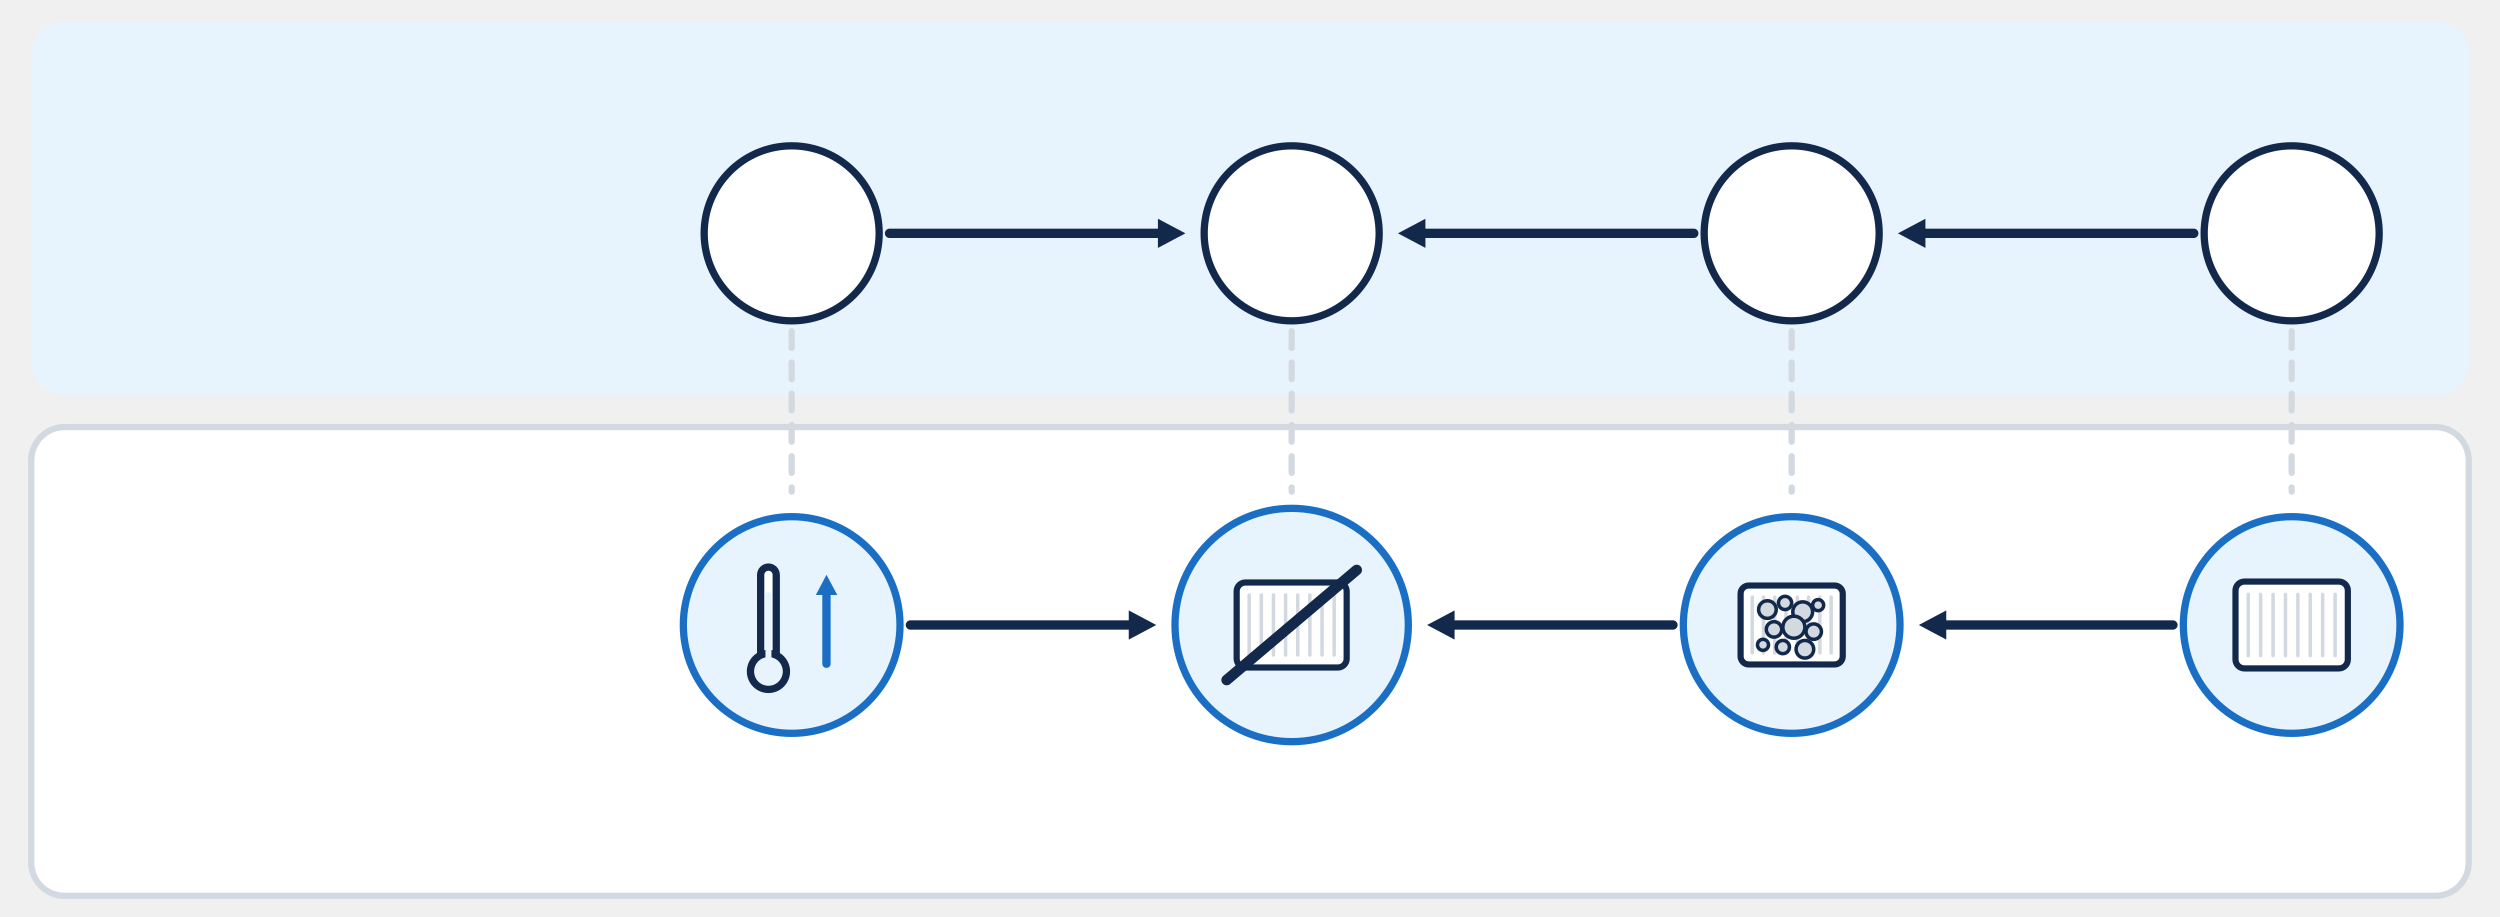
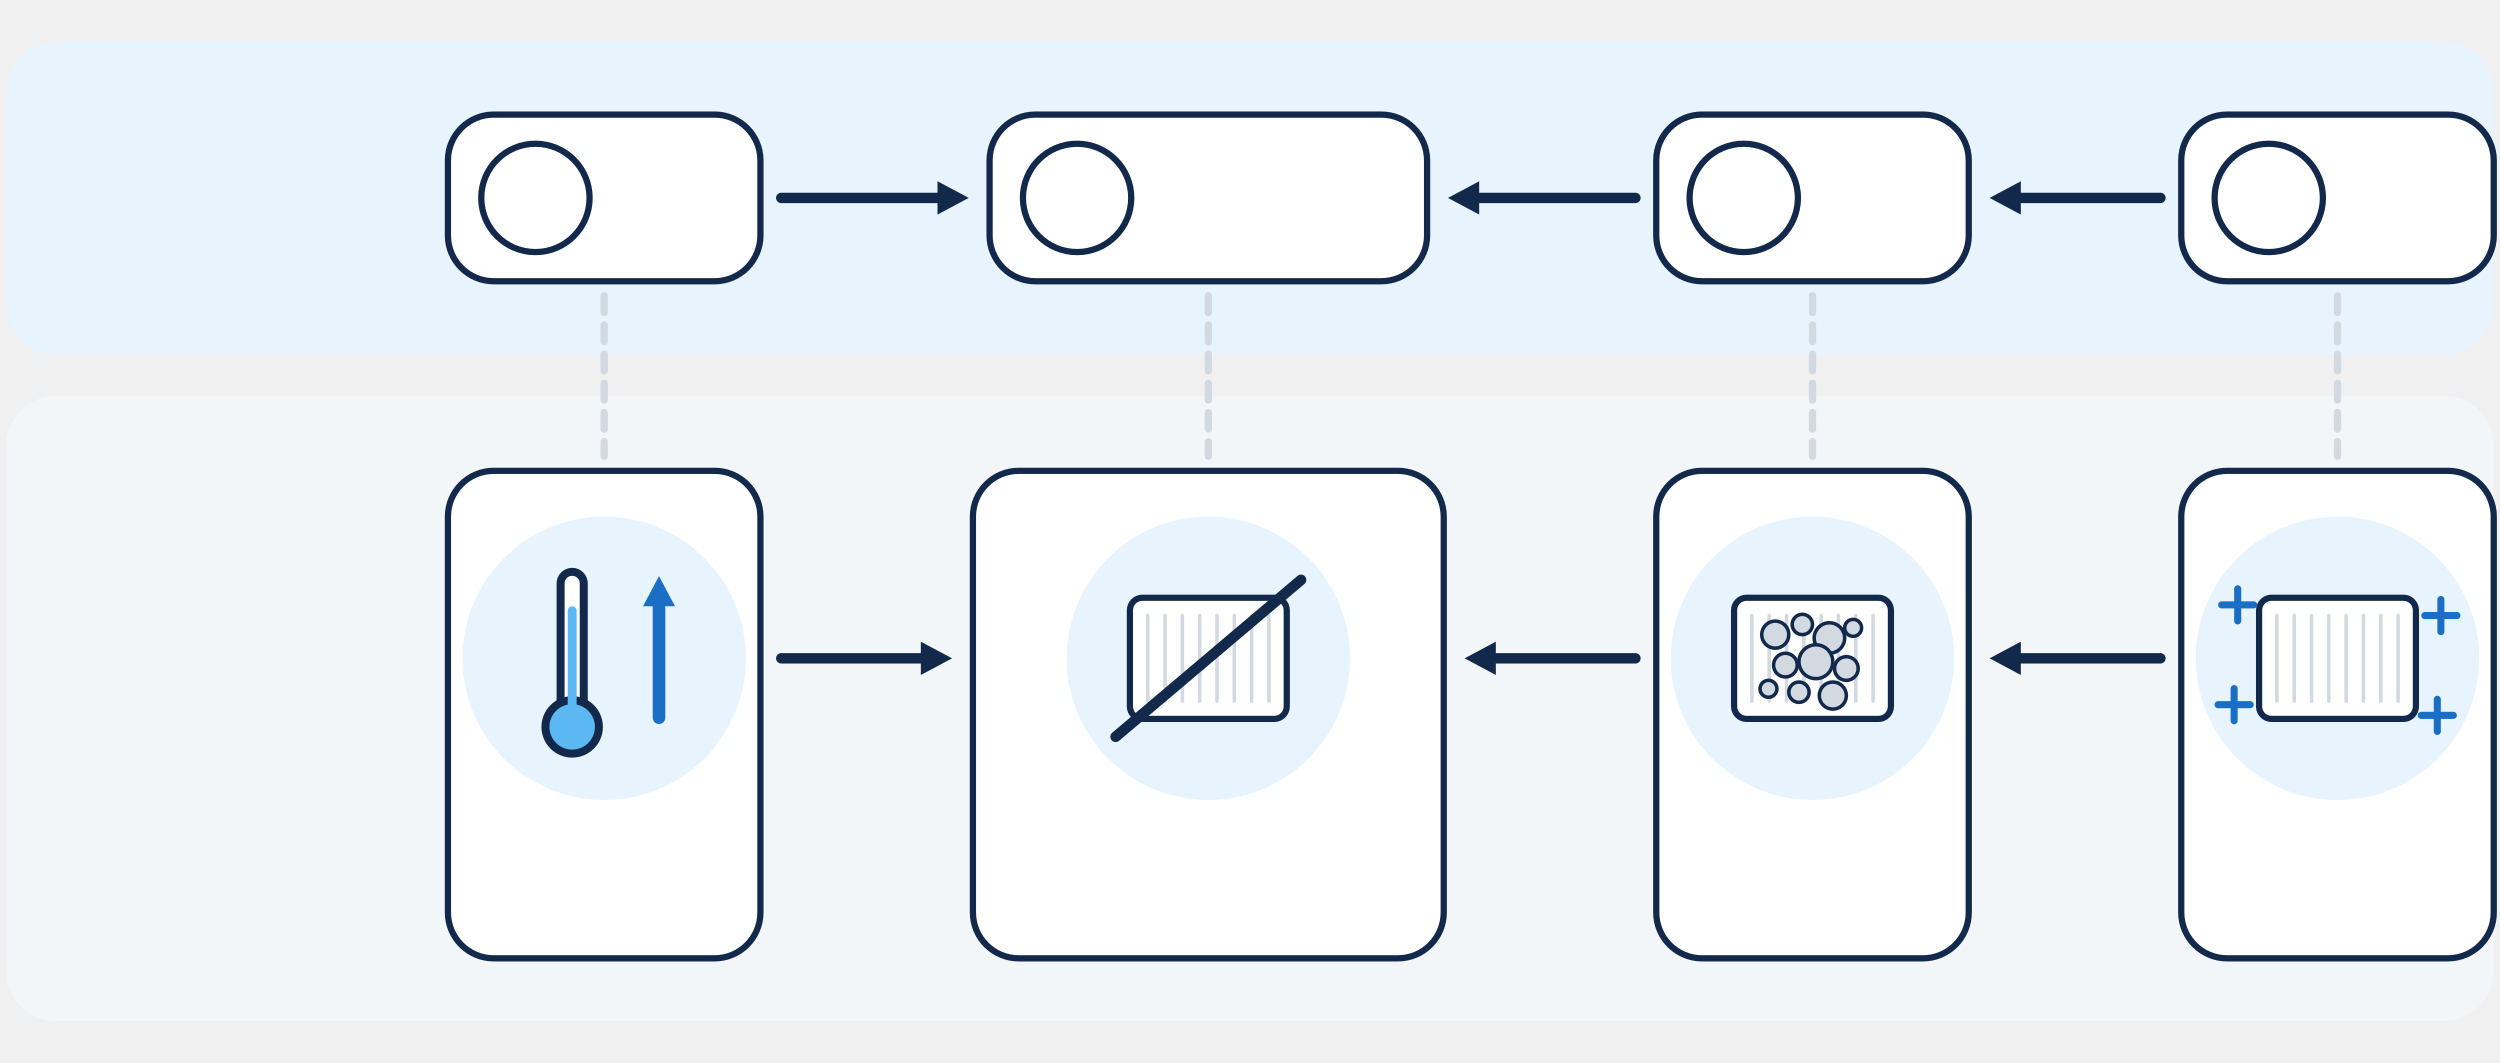
- <svg xmlns="http://www.w3.org/2000/svg" viewBox="0 0 1200 440" width="1200" height="440">
-   <rect x="15" y="10" width="1170" height="180" rx="16" ry="16" fill="#E7F3FD" stroke="none" stroke-width="0" stroke-linecap="round" stroke-linejoin="round" />
-   <rect x="15" y="205" width="1170" height="225" rx="16" ry="16" fill="#FFFFFF" stroke="#D3D9E1" stroke-width="3" stroke-linecap="round" stroke-linejoin="round" />
-   <line x1="380.0" y1="159.0" x2="380.0" y2="167.0" stroke="#D3D9E1" stroke-width="3" fill="none" stroke-linecap="round" stroke-linejoin="round" />
-   <line x1="380.0" y1="174.0" x2="380.0" y2="182.0" stroke="#D3D9E1" stroke-width="3" fill="none" stroke-linecap="round" stroke-linejoin="round" />
-   <line x1="380.0" y1="189.0" x2="380.0" y2="197.0" stroke="#D3D9E1" stroke-width="3" fill="none" stroke-linecap="round" stroke-linejoin="round" />
-   <line x1="380.0" y1="204.0" x2="380.0" y2="212.0" stroke="#D3D9E1" stroke-width="3" fill="none" stroke-linecap="round" stroke-linejoin="round" />
-   <line x1="380.0" y1="219.0" x2="380.0" y2="227.0" stroke="#D3D9E1" stroke-width="3" fill="none" stroke-linecap="round" stroke-linejoin="round" />
-   <line x1="380.0" y1="234.0" x2="380.0" y2="236.0" stroke="#D3D9E1" stroke-width="3" fill="none" stroke-linecap="round" stroke-linejoin="round" />
-   <line x1="620.0" y1="159.0" x2="620.0" y2="167.0" stroke="#D3D9E1" stroke-width="3" fill="none" stroke-linecap="round" stroke-linejoin="round" />
-   <line x1="620.0" y1="174.0" x2="620.0" y2="182.0" stroke="#D3D9E1" stroke-width="3" fill="none" stroke-linecap="round" stroke-linejoin="round" />
-   <line x1="620.0" y1="189.0" x2="620.0" y2="197.0" stroke="#D3D9E1" stroke-width="3" fill="none" stroke-linecap="round" stroke-linejoin="round" />
-   <line x1="620.0" y1="204.0" x2="620.0" y2="212.0" stroke="#D3D9E1" stroke-width="3" fill="none" stroke-linecap="round" stroke-linejoin="round" />
-   <line x1="620.0" y1="219.0" x2="620.0" y2="227.0" stroke="#D3D9E1" stroke-width="3" fill="none" stroke-linecap="round" stroke-linejoin="round" />
-   <line x1="620.0" y1="234.0" x2="620.0" y2="236.0" stroke="#D3D9E1" stroke-width="3" fill="none" stroke-linecap="round" stroke-linejoin="round" />
-   <line x1="860.0" y1="159.0" x2="860.0" y2="167.0" stroke="#D3D9E1" stroke-width="3" fill="none" stroke-linecap="round" stroke-linejoin="round" />
-   <line x1="860.0" y1="174.0" x2="860.0" y2="182.0" stroke="#D3D9E1" stroke-width="3" fill="none" stroke-linecap="round" stroke-linejoin="round" />
-   <line x1="860.0" y1="189.0" x2="860.0" y2="197.0" stroke="#D3D9E1" stroke-width="3" fill="none" stroke-linecap="round" stroke-linejoin="round" />
-   <line x1="860.0" y1="204.0" x2="860.0" y2="212.0" stroke="#D3D9E1" stroke-width="3" fill="none" stroke-linecap="round" stroke-linejoin="round" />
-   <line x1="860.0" y1="219.0" x2="860.0" y2="227.0" stroke="#D3D9E1" stroke-width="3" fill="none" stroke-linecap="round" stroke-linejoin="round" />
-   <line x1="860.0" y1="234.0" x2="860.0" y2="236.0" stroke="#D3D9E1" stroke-width="3" fill="none" stroke-linecap="round" stroke-linejoin="round" />
-   <line x1="1100.0" y1="159.0" x2="1100.0" y2="167.0" stroke="#D3D9E1" stroke-width="3" fill="none" stroke-linecap="round" stroke-linejoin="round" />
-   <line x1="1100.0" y1="174.0" x2="1100.0" y2="182.0" stroke="#D3D9E1" stroke-width="3" fill="none" stroke-linecap="round" stroke-linejoin="round" />
-   <line x1="1100.0" y1="189.0" x2="1100.0" y2="197.0" stroke="#D3D9E1" stroke-width="3" fill="none" stroke-linecap="round" stroke-linejoin="round" />
-   <line x1="1100.0" y1="204.0" x2="1100.0" y2="212.0" stroke="#D3D9E1" stroke-width="3" fill="none" stroke-linecap="round" stroke-linejoin="round" />
-   <line x1="1100.0" y1="219.0" x2="1100.0" y2="227.0" stroke="#D3D9E1" stroke-width="3" fill="none" stroke-linecap="round" stroke-linejoin="round" />
-   <line x1="1100.0" y1="234.0" x2="1100.0" y2="236.0" stroke="#D3D9E1" stroke-width="3" fill="none" stroke-linecap="round" stroke-linejoin="round" />
-   <path d="M 427.0,112.0 L 558.5,112.0" stroke="#13294B" stroke-width="4.5" fill="none" stroke-linecap="round" stroke-linejoin="round" />
-   <polygon points="569.0,112.0 555.8,119.0 555.8,105.0" fill="#13294B" stroke="none" stroke-width="0" stroke-linecap="round" stroke-linejoin="round" />
-   <path d="M 813.0,112.0 L 681.5,112.0" stroke="#13294B" stroke-width="4.5" fill="none" stroke-linecap="round" stroke-linejoin="round" />
-   <polygon points="671.0,112.0 684.2,105.0 684.2,119.0" fill="#13294B" stroke="none" stroke-width="0" stroke-linecap="round" stroke-linejoin="round" />
-   <path d="M 1053.0,112.0 L 921.5,112.0" stroke="#13294B" stroke-width="4.5" fill="none" stroke-linecap="round" stroke-linejoin="round" />
-   <polygon points="911.0,112.0 924.2,105.0 924.2,119.0" fill="#13294B" stroke="none" stroke-width="0" stroke-linecap="round" stroke-linejoin="round" />
-   <circle cx="380" cy="112" r="42" fill="#FFFFFF" stroke="#13294B" stroke-width="3.5" stroke-linecap="round" stroke-linejoin="round" />
-   <circle cx="620" cy="112" r="42" fill="#FFFFFF" stroke="#13294B" stroke-width="3.5" stroke-linecap="round" stroke-linejoin="round" />
-   <circle cx="860" cy="112" r="42" fill="#FFFFFF" stroke="#13294B" stroke-width="3.5" stroke-linecap="round" stroke-linejoin="round" />
-   <circle cx="1100" cy="112" r="42" fill="#FFFFFF" stroke="#13294B" stroke-width="3.5" stroke-linecap="round" stroke-linejoin="round" />
-   <path d="M 437.0,300.0 L 544.5,300.0" stroke="#13294B" stroke-width="4.5" fill="none" stroke-linecap="round" stroke-linejoin="round" />
-   <polygon points="555.0,300.0 541.8,307.0 541.8,293.0" fill="#13294B" stroke="none" stroke-width="0" stroke-linecap="round" stroke-linejoin="round" />
-   <path d="M 803.0,300.0 L 695.5,300.0" stroke="#13294B" stroke-width="4.5" fill="none" stroke-linecap="round" stroke-linejoin="round" />
-   <polygon points="685.0,300.0 698.2,293.0 698.2,307.0" fill="#13294B" stroke="none" stroke-width="0" stroke-linecap="round" stroke-linejoin="round" />
-   <path d="M 1043.0,300.0 L 931.5,300.0" stroke="#13294B" stroke-width="4.5" fill="none" stroke-linecap="round" stroke-linejoin="round" />
-   <polygon points="921.0,300.0 934.2,293.0 934.2,307.0" fill="#13294B" stroke="none" stroke-width="0" stroke-linecap="round" stroke-linejoin="round" />
-   <circle cx="380" cy="300" r="52" fill="#E7F3FD" stroke="#1A6FC4" stroke-width="3.5" stroke-linecap="round" stroke-linejoin="round" />
-   <rect x="365.115" y="272.199" width="7.484" height="53.541" rx="3.742" ry="3.742" fill="#FFFFFF" stroke="#13294B" stroke-width="3.5" stroke-linecap="round" stroke-linejoin="round" />
-   <circle cx="368.857" cy="322.286" r="8.636" fill="#E7F3FD" stroke="#13294B" stroke-width="3.5" stroke-linecap="round" stroke-linejoin="round" />
-   <line x1="368.857" y1="318.831" x2="368.857" y2="285.67" stroke="#E7F3FD" stroke-width="2.879" fill="none" stroke-linecap="round" stroke-linejoin="round" />
-   <path d="M 396.7,318.6 L 396.7,283.6" stroke="#1A6FC4" stroke-width="4" fill="none" stroke-linecap="round" stroke-linejoin="round" />
-   <polygon points="396.7,275.9 401.9,285.6 391.6,285.6" fill="#1A6FC4" stroke="none" stroke-width="0" stroke-linecap="round" stroke-linejoin="round" />
-   <circle cx="620" cy="300" r="56" fill="#E7F3FD" stroke="#1A6FC4" stroke-width="3.5" stroke-linecap="round" stroke-linejoin="round" />
-   <g transform="translate(620 300) scale(0.6)">
-     <rect x="-44" y="-34" width="88" height="68" rx="7" ry="7" fill="#FFFFFF" stroke="#13294B" stroke-width="4.96" stroke-linecap="round" stroke-linejoin="round" />
-     <line x1="-34.0" y1="-24" x2="-34.0" y2="24" stroke="#D3D9E1" stroke-width="2.83" fill="none" stroke-linecap="round" stroke-linejoin="round" />
-     <line x1="-24.286" y1="-24" x2="-24.286" y2="24" stroke="#D3D9E1" stroke-width="2.83" fill="none" stroke-linecap="round" stroke-linejoin="round" />
-     <line x1="-14.571" y1="-24" x2="-14.571" y2="24" stroke="#D3D9E1" stroke-width="2.83" fill="none" stroke-linecap="round" stroke-linejoin="round" />
-     <line x1="-4.857" y1="-24" x2="-4.857" y2="24" stroke="#D3D9E1" stroke-width="2.83" fill="none" stroke-linecap="round" stroke-linejoin="round" />
-     <line x1="4.857" y1="-24" x2="4.857" y2="24" stroke="#D3D9E1" stroke-width="2.83" fill="none" stroke-linecap="round" stroke-linejoin="round" />
-     <line x1="14.571" y1="-24" x2="14.571" y2="24" stroke="#D3D9E1" stroke-width="2.83" fill="none" stroke-linecap="round" stroke-linejoin="round" />
-     <line x1="24.286" y1="-24" x2="24.286" y2="24" stroke="#D3D9E1" stroke-width="2.83" fill="none" stroke-linecap="round" stroke-linejoin="round" />
-     <line x1="34.0" y1="-24" x2="34.0" y2="24" stroke="#D3D9E1" stroke-width="2.83" fill="none" stroke-linecap="round" stroke-linejoin="round" />
-     <line x1="-52" y1="44" x2="52" y2="-44" stroke="#13294B" stroke-width="8.50" fill="none" stroke-linecap="round" stroke-linejoin="round" />
+ <svg xmlns="http://www.w3.org/2000/svg" viewBox="0 0 1200 510" width="1200" height="510">
+   <rect x="3" y="20" width="1194" height="150" rx="24" ry="24" fill="#E7F3FD" stroke="none" stroke-width="0" stroke-linecap="round" stroke-linejoin="round" />
+   <rect x="3" y="190" width="1194" height="300" rx="24" ry="24" fill="#F3F6F9" stroke="none" stroke-width="0" stroke-linecap="round" stroke-linejoin="round" />
+   <line x1="290.0" y1="142.0" x2="290.0" y2="150.0" stroke="#D3D9E1" stroke-width="3.5" fill="none" stroke-linecap="round" stroke-linejoin="round" />
+   <line x1="290.0" y1="156.0" x2="290.0" y2="164.0" stroke="#D3D9E1" stroke-width="3.5" fill="none" stroke-linecap="round" stroke-linejoin="round" />
+   <line x1="290.0" y1="170.0" x2="290.0" y2="178.0" stroke="#D3D9E1" stroke-width="3.5" fill="none" stroke-linecap="round" stroke-linejoin="round" />
+   <line x1="290.0" y1="184.0" x2="290.0" y2="192.0" stroke="#D3D9E1" stroke-width="3.5" fill="none" stroke-linecap="round" stroke-linejoin="round" />
+   <line x1="290.0" y1="198.0" x2="290.0" y2="206.0" stroke="#D3D9E1" stroke-width="3.5" fill="none" stroke-linecap="round" stroke-linejoin="round" />
+   <line x1="290.0" y1="212.0" x2="290.0" y2="219.0" stroke="#D3D9E1" stroke-width="3.5" fill="none" stroke-linecap="round" stroke-linejoin="round" />
+   <line x1="580.0" y1="142.0" x2="580.0" y2="150.0" stroke="#D3D9E1" stroke-width="3.5" fill="none" stroke-linecap="round" stroke-linejoin="round" />
+   <line x1="580.0" y1="156.0" x2="580.0" y2="164.0" stroke="#D3D9E1" stroke-width="3.5" fill="none" stroke-linecap="round" stroke-linejoin="round" />
+   <line x1="580.0" y1="170.0" x2="580.0" y2="178.0" stroke="#D3D9E1" stroke-width="3.5" fill="none" stroke-linecap="round" stroke-linejoin="round" />
+   <line x1="580.0" y1="184.0" x2="580.0" y2="192.0" stroke="#D3D9E1" stroke-width="3.5" fill="none" stroke-linecap="round" stroke-linejoin="round" />
+   <line x1="580.0" y1="198.0" x2="580.0" y2="206.0" stroke="#D3D9E1" stroke-width="3.5" fill="none" stroke-linecap="round" stroke-linejoin="round" />
+   <line x1="580.0" y1="212.0" x2="580.0" y2="219.0" stroke="#D3D9E1" stroke-width="3.5" fill="none" stroke-linecap="round" stroke-linejoin="round" />
+   <line x1="870.0" y1="142.0" x2="870.0" y2="150.0" stroke="#D3D9E1" stroke-width="3.5" fill="none" stroke-linecap="round" stroke-linejoin="round" />
+   <line x1="870.0" y1="156.0" x2="870.0" y2="164.0" stroke="#D3D9E1" stroke-width="3.5" fill="none" stroke-linecap="round" stroke-linejoin="round" />
+   <line x1="870.0" y1="170.0" x2="870.0" y2="178.0" stroke="#D3D9E1" stroke-width="3.5" fill="none" stroke-linecap="round" stroke-linejoin="round" />
+   <line x1="870.0" y1="184.0" x2="870.0" y2="192.0" stroke="#D3D9E1" stroke-width="3.5" fill="none" stroke-linecap="round" stroke-linejoin="round" />
+   <line x1="870.0" y1="198.0" x2="870.0" y2="206.0" stroke="#D3D9E1" stroke-width="3.5" fill="none" stroke-linecap="round" stroke-linejoin="round" />
+   <line x1="870.0" y1="212.0" x2="870.0" y2="219.0" stroke="#D3D9E1" stroke-width="3.5" fill="none" stroke-linecap="round" stroke-linejoin="round" />
+   <line x1="1122.0" y1="142.0" x2="1122.0" y2="150.0" stroke="#D3D9E1" stroke-width="3.5" fill="none" stroke-linecap="round" stroke-linejoin="round" />
+   <line x1="1122.0" y1="156.0" x2="1122.0" y2="164.0" stroke="#D3D9E1" stroke-width="3.5" fill="none" stroke-linecap="round" stroke-linejoin="round" />
+   <line x1="1122.0" y1="170.0" x2="1122.0" y2="178.0" stroke="#D3D9E1" stroke-width="3.5" fill="none" stroke-linecap="round" stroke-linejoin="round" />
+   <line x1="1122.0" y1="184.0" x2="1122.0" y2="192.0" stroke="#D3D9E1" stroke-width="3.5" fill="none" stroke-linecap="round" stroke-linejoin="round" />
+   <line x1="1122.0" y1="198.0" x2="1122.0" y2="206.0" stroke="#D3D9E1" stroke-width="3.5" fill="none" stroke-linecap="round" stroke-linejoin="round" />
+   <line x1="1122.0" y1="212.0" x2="1122.0" y2="219.0" stroke="#D3D9E1" stroke-width="3.5" fill="none" stroke-linecap="round" stroke-linejoin="round" />
+   <path d="M 375.0,95.0 L 453.1,95.0" stroke="#13294B" stroke-width="5" fill="none" stroke-linecap="round" stroke-linejoin="round" />
+   <polygon points="465.0,95.0 450.0,103.0 450.0,87.0" fill="#13294B" stroke="none" stroke-width="0" stroke-linecap="round" stroke-linejoin="round" />
+   <path d="M 375.0,316.0 L 445.1,316.0" stroke="#13294B" stroke-width="5" fill="none" stroke-linecap="round" stroke-linejoin="round" />
+   <polygon points="457.0,316.0 442.0,324.0 442.0,308.0" fill="#13294B" stroke="none" stroke-width="0" stroke-linecap="round" stroke-linejoin="round" />
+   <path d="M 785.0,95.0 L 706.9,95.0" stroke="#13294B" stroke-width="5" fill="none" stroke-linecap="round" stroke-linejoin="round" />
+   <polygon points="695.0,95.0 710.0,87.0 710.0,103.0" fill="#13294B" stroke="none" stroke-width="0" stroke-linecap="round" stroke-linejoin="round" />
+   <path d="M 785.0,316.0 L 714.9,316.0" stroke="#13294B" stroke-width="5" fill="none" stroke-linecap="round" stroke-linejoin="round" />
+   <polygon points="703.0,316.0 718.0,308.0 718.0,324.0" fill="#13294B" stroke="none" stroke-width="0" stroke-linecap="round" stroke-linejoin="round" />
+   <path d="M 1037.0,95.0 L 966.9,95.0" stroke="#13294B" stroke-width="5" fill="none" stroke-linecap="round" stroke-linejoin="round" />
+   <polygon points="955.0,95.0 970.0,87.0 970.0,103.0" fill="#13294B" stroke="none" stroke-width="0" stroke-linecap="round" stroke-linejoin="round" />
+   <path d="M 1037.0,316.0 L 966.9,316.0" stroke="#13294B" stroke-width="5" fill="none" stroke-linecap="round" stroke-linejoin="round" />
+   <polygon points="955.0,316.0 970.0,308.0 970.0,324.0" fill="#13294B" stroke="none" stroke-width="0" stroke-linecap="round" stroke-linejoin="round" />
+   <rect x="215.0" y="55.0" width="150" height="80" rx="22" ry="22" fill="#FFFFFF" stroke="#13294B" stroke-width="3" stroke-linecap="round" stroke-linejoin="round" />
+   <circle cx="257.0" cy="95" r="26.0" fill="#FFFFFF" stroke="#13294B" stroke-width="3" stroke-linecap="round" stroke-linejoin="round" />
+   <rect x="215.0" y="226" width="150" height="234" rx="22" ry="22" fill="#FFFFFF" stroke="#13294B" stroke-width="3" stroke-linecap="round" stroke-linejoin="round" />
+   <circle cx="290" cy="316" r="68" fill="#E7F3FD" stroke="none" stroke-width="0" stroke-linecap="round" stroke-linejoin="round" />
+   <g transform="translate(290 316) scale(1.096774)">
+     <rect x="-19.07" y="-37.86" width="10.14" height="72.54" rx="5.07" ry="5.07" fill="#FFFFFF" stroke="#13294B" stroke-width="3.50" stroke-linecap="round" stroke-linejoin="round" />
+     <circle cx="-14" cy="30" r="11.7" fill="#5CB8F2" stroke="#13294B" stroke-width="3.50" stroke-linecap="round" stroke-linejoin="round" />
+     <line x1="-14" y1="25.32" x2="-14" y2="-20.825" stroke="#5CB8F2" stroke-width="3.90" fill="none" stroke-linecap="round" stroke-linejoin="round" />
+     <path d="M 24.0,26.0 L 24.0,-25.5" stroke="#1A6FC4" stroke-width="5.50" fill="none" stroke-linecap="round" stroke-linejoin="round" />
+     <polygon points="24.0,-36.0 31.0,-22.8 17.0,-22.8" fill="#1A6FC4" stroke="none" stroke-width="0.00" stroke-linecap="round" stroke-linejoin="round" />
  </g>
-   <circle cx="860" cy="300" r="52" fill="#E7F3FD" stroke="#1A6FC4" stroke-width="3.5" stroke-linecap="round" stroke-linejoin="round" />
-   <g transform="translate(860 300) scale(0.5571429)">
-     <rect x="-44" y="-34" width="88" height="68" rx="7" ry="7" fill="#FFFFFF" stroke="#13294B" stroke-width="5.34" stroke-linecap="round" stroke-linejoin="round" />
-     <line x1="-34.0" y1="-24" x2="-34.0" y2="24" stroke="#D3D9E1" stroke-width="3.05" fill="none" stroke-linecap="round" stroke-linejoin="round" />
-     <line x1="-24.286" y1="-24" x2="-24.286" y2="24" stroke="#D3D9E1" stroke-width="3.05" fill="none" stroke-linecap="round" stroke-linejoin="round" />
-     <line x1="-14.571" y1="-24" x2="-14.571" y2="24" stroke="#D3D9E1" stroke-width="3.05" fill="none" stroke-linecap="round" stroke-linejoin="round" />
-     <line x1="-4.857" y1="-24" x2="-4.857" y2="24" stroke="#D3D9E1" stroke-width="3.05" fill="none" stroke-linecap="round" stroke-linejoin="round" />
-     <line x1="4.857" y1="-24" x2="4.857" y2="24" stroke="#D3D9E1" stroke-width="3.05" fill="none" stroke-linecap="round" stroke-linejoin="round" />
-     <line x1="14.571" y1="-24" x2="14.571" y2="24" stroke="#D3D9E1" stroke-width="3.05" fill="none" stroke-linecap="round" stroke-linejoin="round" />
-     <line x1="24.286" y1="-24" x2="24.286" y2="24" stroke="#D3D9E1" stroke-width="3.05" fill="none" stroke-linecap="round" stroke-linejoin="round" />
-     <line x1="34.0" y1="-24" x2="34.0" y2="24" stroke="#D3D9E1" stroke-width="3.05" fill="none" stroke-linecap="round" stroke-linejoin="round" />
-     <circle cx="-20.9" cy="-13.3" r="7.6" fill="#D3D9E1" stroke="#13294B" stroke-width="3.05" stroke-linecap="round" stroke-linejoin="round" />
-     <circle cx="-5.7" cy="-19.0" r="5.7" fill="#D3D9E1" stroke="#13294B" stroke-width="3.05" stroke-linecap="round" stroke-linejoin="round" />
-     <circle cx="9.5" cy="-11.4" r="8.55" fill="#D3D9E1" stroke="#13294B" stroke-width="3.05" stroke-linecap="round" stroke-linejoin="round" />
-     <circle cx="22.8" cy="-17.1" r="4.75" fill="#D3D9E1" stroke="#13294B" stroke-width="3.05" stroke-linecap="round" stroke-linejoin="round" />
-     <circle cx="-15.2" cy="3.8" r="6.65" fill="#D3D9E1" stroke="#13294B" stroke-width="3.05" stroke-linecap="round" stroke-linejoin="round" />
-     <circle cx="1.9" cy="1.9" r="9.5" fill="#D3D9E1" stroke="#13294B" stroke-width="3.05" stroke-linecap="round" stroke-linejoin="round" />
-     <circle cx="19.0" cy="5.7" r="6.65" fill="#D3D9E1" stroke="#13294B" stroke-width="3.05" stroke-linecap="round" stroke-linejoin="round" />
-     <circle cx="-7.6" cy="19.0" r="5.7" fill="#D3D9E1" stroke="#13294B" stroke-width="3.05" stroke-linecap="round" stroke-linejoin="round" />
-     <circle cx="11.4" cy="20.9" r="7.6" fill="#D3D9E1" stroke="#13294B" stroke-width="3.05" stroke-linecap="round" stroke-linejoin="round" />
-     <circle cx="-24.7" cy="17.1" r="4.75" fill="#D3D9E1" stroke="#13294B" stroke-width="3.05" stroke-linecap="round" stroke-linejoin="round" />
+   <rect x="475.0" y="55.0" width="210" height="80" rx="22" ry="22" fill="#FFFFFF" stroke="#13294B" stroke-width="3" stroke-linecap="round" stroke-linejoin="round" />
+   <circle cx="517.0" cy="95" r="26.0" fill="#FFFFFF" stroke="#13294B" stroke-width="3" stroke-linecap="round" stroke-linejoin="round" />
+   <rect x="467.0" y="226" width="226" height="234" rx="22" ry="22" fill="#FFFFFF" stroke="#13294B" stroke-width="3" stroke-linecap="round" stroke-linejoin="round" />
+   <circle cx="580" cy="316" r="68" fill="#E7F3FD" stroke="none" stroke-width="0" stroke-linecap="round" stroke-linejoin="round" />
+   <g transform="translate(580 316) scale(0.8554839)">
+     <rect x="-44" y="-34" width="88" height="68" rx="7" ry="7" fill="#FFFFFF" stroke="#13294B" stroke-width="3.48" stroke-linecap="round" stroke-linejoin="round" />
+     <line x1="-34.0" y1="-24" x2="-34.0" y2="24" stroke="#D3D9E1" stroke-width="1.99" fill="none" stroke-linecap="round" stroke-linejoin="round" />
+     <line x1="-24.286" y1="-24" x2="-24.286" y2="24" stroke="#D3D9E1" stroke-width="1.99" fill="none" stroke-linecap="round" stroke-linejoin="round" />
+     <line x1="-14.571" y1="-24" x2="-14.571" y2="24" stroke="#D3D9E1" stroke-width="1.99" fill="none" stroke-linecap="round" stroke-linejoin="round" />
+     <line x1="-4.857" y1="-24" x2="-4.857" y2="24" stroke="#D3D9E1" stroke-width="1.99" fill="none" stroke-linecap="round" stroke-linejoin="round" />
+     <line x1="4.857" y1="-24" x2="4.857" y2="24" stroke="#D3D9E1" stroke-width="1.99" fill="none" stroke-linecap="round" stroke-linejoin="round" />
+     <line x1="14.571" y1="-24" x2="14.571" y2="24" stroke="#D3D9E1" stroke-width="1.99" fill="none" stroke-linecap="round" stroke-linejoin="round" />
+     <line x1="24.286" y1="-24" x2="24.286" y2="24" stroke="#D3D9E1" stroke-width="1.99" fill="none" stroke-linecap="round" stroke-linejoin="round" />
+     <line x1="34.0" y1="-24" x2="34.0" y2="24" stroke="#D3D9E1" stroke-width="1.99" fill="none" stroke-linecap="round" stroke-linejoin="round" />
+     <line x1="-52" y1="44" x2="52" y2="-44" stroke="#13294B" stroke-width="5.96" fill="none" stroke-linecap="round" stroke-linejoin="round" />
  </g>
-   <circle cx="1100" cy="300" r="52" fill="#E7F3FD" stroke="#1A6FC4" stroke-width="3.5" stroke-linecap="round" stroke-linejoin="round" />
-   <g transform="translate(1100 300) scale(0.6128571)">
-     <rect x="-44" y="-34" width="88" height="68" rx="7" ry="7" fill="#FFFFFF" stroke="#13294B" stroke-width="4.85" stroke-linecap="round" stroke-linejoin="round" />
-     <line x1="-34.0" y1="-24" x2="-34.0" y2="24" stroke="#D3D9E1" stroke-width="2.77" fill="none" stroke-linecap="round" stroke-linejoin="round" />
-     <line x1="-24.286" y1="-24" x2="-24.286" y2="24" stroke="#D3D9E1" stroke-width="2.77" fill="none" stroke-linecap="round" stroke-linejoin="round" />
-     <line x1="-14.571" y1="-24" x2="-14.571" y2="24" stroke="#D3D9E1" stroke-width="2.77" fill="none" stroke-linecap="round" stroke-linejoin="round" />
-     <line x1="-4.857" y1="-24" x2="-4.857" y2="24" stroke="#D3D9E1" stroke-width="2.77" fill="none" stroke-linecap="round" stroke-linejoin="round" />
-     <line x1="4.857" y1="-24" x2="4.857" y2="24" stroke="#D3D9E1" stroke-width="2.77" fill="none" stroke-linecap="round" stroke-linejoin="round" />
-     <line x1="14.571" y1="-24" x2="14.571" y2="24" stroke="#D3D9E1" stroke-width="2.77" fill="none" stroke-linecap="round" stroke-linejoin="round" />
-     <line x1="24.286" y1="-24" x2="24.286" y2="24" stroke="#D3D9E1" stroke-width="2.77" fill="none" stroke-linecap="round" stroke-linejoin="round" />
-     <line x1="34.0" y1="-24" x2="34.0" y2="24" stroke="#D3D9E1" stroke-width="2.77" fill="none" stroke-linecap="round" stroke-linejoin="round" />
+   <rect x="795.0" y="55.0" width="150" height="80" rx="22" ry="22" fill="#FFFFFF" stroke="#13294B" stroke-width="3" stroke-linecap="round" stroke-linejoin="round" />
+   <circle cx="837.0" cy="95" r="26.0" fill="#FFFFFF" stroke="#13294B" stroke-width="3" stroke-linecap="round" stroke-linejoin="round" />
+   <rect x="795.0" y="226" width="150" height="234" rx="22" ry="22" fill="#FFFFFF" stroke="#13294B" stroke-width="3" stroke-linecap="round" stroke-linejoin="round" />
+   <circle cx="870" cy="316" r="68" fill="#E7F3FD" stroke="none" stroke-width="0" stroke-linecap="round" stroke-linejoin="round" />
+   <g transform="translate(870 316) scale(0.8554839)">
+     <rect x="-44" y="-34" width="88" height="68" rx="7" ry="7" fill="#FFFFFF" stroke="#13294B" stroke-width="3.48" stroke-linecap="round" stroke-linejoin="round" />
+     <line x1="-34.0" y1="-24" x2="-34.0" y2="24" stroke="#D3D9E1" stroke-width="1.99" fill="none" stroke-linecap="round" stroke-linejoin="round" />
+     <line x1="-24.286" y1="-24" x2="-24.286" y2="24" stroke="#D3D9E1" stroke-width="1.99" fill="none" stroke-linecap="round" stroke-linejoin="round" />
+     <line x1="-14.571" y1="-24" x2="-14.571" y2="24" stroke="#D3D9E1" stroke-width="1.99" fill="none" stroke-linecap="round" stroke-linejoin="round" />
+     <line x1="-4.857" y1="-24" x2="-4.857" y2="24" stroke="#D3D9E1" stroke-width="1.99" fill="none" stroke-linecap="round" stroke-linejoin="round" />
+     <line x1="4.857" y1="-24" x2="4.857" y2="24" stroke="#D3D9E1" stroke-width="1.99" fill="none" stroke-linecap="round" stroke-linejoin="round" />
+     <line x1="14.571" y1="-24" x2="14.571" y2="24" stroke="#D3D9E1" stroke-width="1.99" fill="none" stroke-linecap="round" stroke-linejoin="round" />
+     <line x1="24.286" y1="-24" x2="24.286" y2="24" stroke="#D3D9E1" stroke-width="1.99" fill="none" stroke-linecap="round" stroke-linejoin="round" />
+     <line x1="34.0" y1="-24" x2="34.0" y2="24" stroke="#D3D9E1" stroke-width="1.99" fill="none" stroke-linecap="round" stroke-linejoin="round" />
+     <circle cx="-20.9" cy="-13.3" r="7.6" fill="#D3D9E1" stroke="#13294B" stroke-width="1.99" stroke-linecap="round" stroke-linejoin="round" />
+     <circle cx="-5.7" cy="-19.0" r="5.7" fill="#D3D9E1" stroke="#13294B" stroke-width="1.99" stroke-linecap="round" stroke-linejoin="round" />
+     <circle cx="9.5" cy="-11.4" r="8.55" fill="#D3D9E1" stroke="#13294B" stroke-width="1.99" stroke-linecap="round" stroke-linejoin="round" />
+     <circle cx="22.8" cy="-17.1" r="4.75" fill="#D3D9E1" stroke="#13294B" stroke-width="1.99" stroke-linecap="round" stroke-linejoin="round" />
+     <circle cx="-15.2" cy="3.8" r="6.65" fill="#D3D9E1" stroke="#13294B" stroke-width="1.99" stroke-linecap="round" stroke-linejoin="round" />
+     <circle cx="1.9" cy="1.9" r="9.5" fill="#D3D9E1" stroke="#13294B" stroke-width="1.99" stroke-linecap="round" stroke-linejoin="round" />
+     <circle cx="19.0" cy="5.7" r="6.65" fill="#D3D9E1" stroke="#13294B" stroke-width="1.99" stroke-linecap="round" stroke-linejoin="round" />
+     <circle cx="-7.6" cy="19.0" r="5.7" fill="#D3D9E1" stroke="#13294B" stroke-width="1.99" stroke-linecap="round" stroke-linejoin="round" />
+     <circle cx="11.4" cy="20.9" r="7.6" fill="#D3D9E1" stroke="#13294B" stroke-width="1.99" stroke-linecap="round" stroke-linejoin="round" />
+     <circle cx="-24.7" cy="17.1" r="4.75" fill="#D3D9E1" stroke="#13294B" stroke-width="1.99" stroke-linecap="round" stroke-linejoin="round" />
+   </g>
+   <rect x="1047.0" y="55.0" width="150" height="80" rx="22" ry="22" fill="#FFFFFF" stroke="#13294B" stroke-width="3" stroke-linecap="round" stroke-linejoin="round" />
+   <circle cx="1089.0" cy="95" r="26.0" fill="#FFFFFF" stroke="#13294B" stroke-width="3" stroke-linecap="round" stroke-linejoin="round" />
+   <rect x="1047.0" y="226" width="150" height="234" rx="22" ry="22" fill="#FFFFFF" stroke="#13294B" stroke-width="3" stroke-linecap="round" stroke-linejoin="round" />
+   <circle cx="1122" cy="316" r="68" fill="#E7F3FD" stroke="none" stroke-width="0" stroke-linecap="round" stroke-linejoin="round" />
+   <g transform="translate(1122 316) scale(0.8554839)">
+     <rect x="-44" y="-34" width="88" height="68" rx="7" ry="7" fill="#FFFFFF" stroke="#13294B" stroke-width="3.48" stroke-linecap="round" stroke-linejoin="round" />
+     <line x1="-34.0" y1="-24" x2="-34.0" y2="24" stroke="#D3D9E1" stroke-width="1.99" fill="none" stroke-linecap="round" stroke-linejoin="round" />
+     <line x1="-24.286" y1="-24" x2="-24.286" y2="24" stroke="#D3D9E1" stroke-width="1.99" fill="none" stroke-linecap="round" stroke-linejoin="round" />
+     <line x1="-14.571" y1="-24" x2="-14.571" y2="24" stroke="#D3D9E1" stroke-width="1.99" fill="none" stroke-linecap="round" stroke-linejoin="round" />
+     <line x1="-4.857" y1="-24" x2="-4.857" y2="24" stroke="#D3D9E1" stroke-width="1.99" fill="none" stroke-linecap="round" stroke-linejoin="round" />
+     <line x1="4.857" y1="-24" x2="4.857" y2="24" stroke="#D3D9E1" stroke-width="1.99" fill="none" stroke-linecap="round" stroke-linejoin="round" />
+     <line x1="14.571" y1="-24" x2="14.571" y2="24" stroke="#D3D9E1" stroke-width="1.99" fill="none" stroke-linecap="round" stroke-linejoin="round" />
+     <line x1="24.286" y1="-24" x2="24.286" y2="24" stroke="#D3D9E1" stroke-width="1.99" fill="none" stroke-linecap="round" stroke-linejoin="round" />
+     <line x1="34.0" y1="-24" x2="34.0" y2="24" stroke="#D3D9E1" stroke-width="1.99" fill="none" stroke-linecap="round" stroke-linejoin="round" />
+     <path d="M -56,-39 L -56,-21 M -65,-30 L -47,-30" stroke="#1A6FC4" stroke-width="3.97" fill="none" stroke-linecap="round" stroke-linejoin="round" />
+     <path d="M 58,-33 L 58,-15 M 49,-24 L 67,-24" stroke="#1A6FC4" stroke-width="3.97" fill="none" stroke-linecap="round" stroke-linejoin="round" />
+     <path d="M -58,17 L -58,35 M -67,26 L -49,26" stroke="#1A6FC4" stroke-width="3.97" fill="none" stroke-linecap="round" stroke-linejoin="round" />
+     <path d="M 56,23 L 56,41 M 47,32 L 65,32" stroke="#1A6FC4" stroke-width="3.97" fill="none" stroke-linecap="round" stroke-linejoin="round" />
  </g>
</svg>
